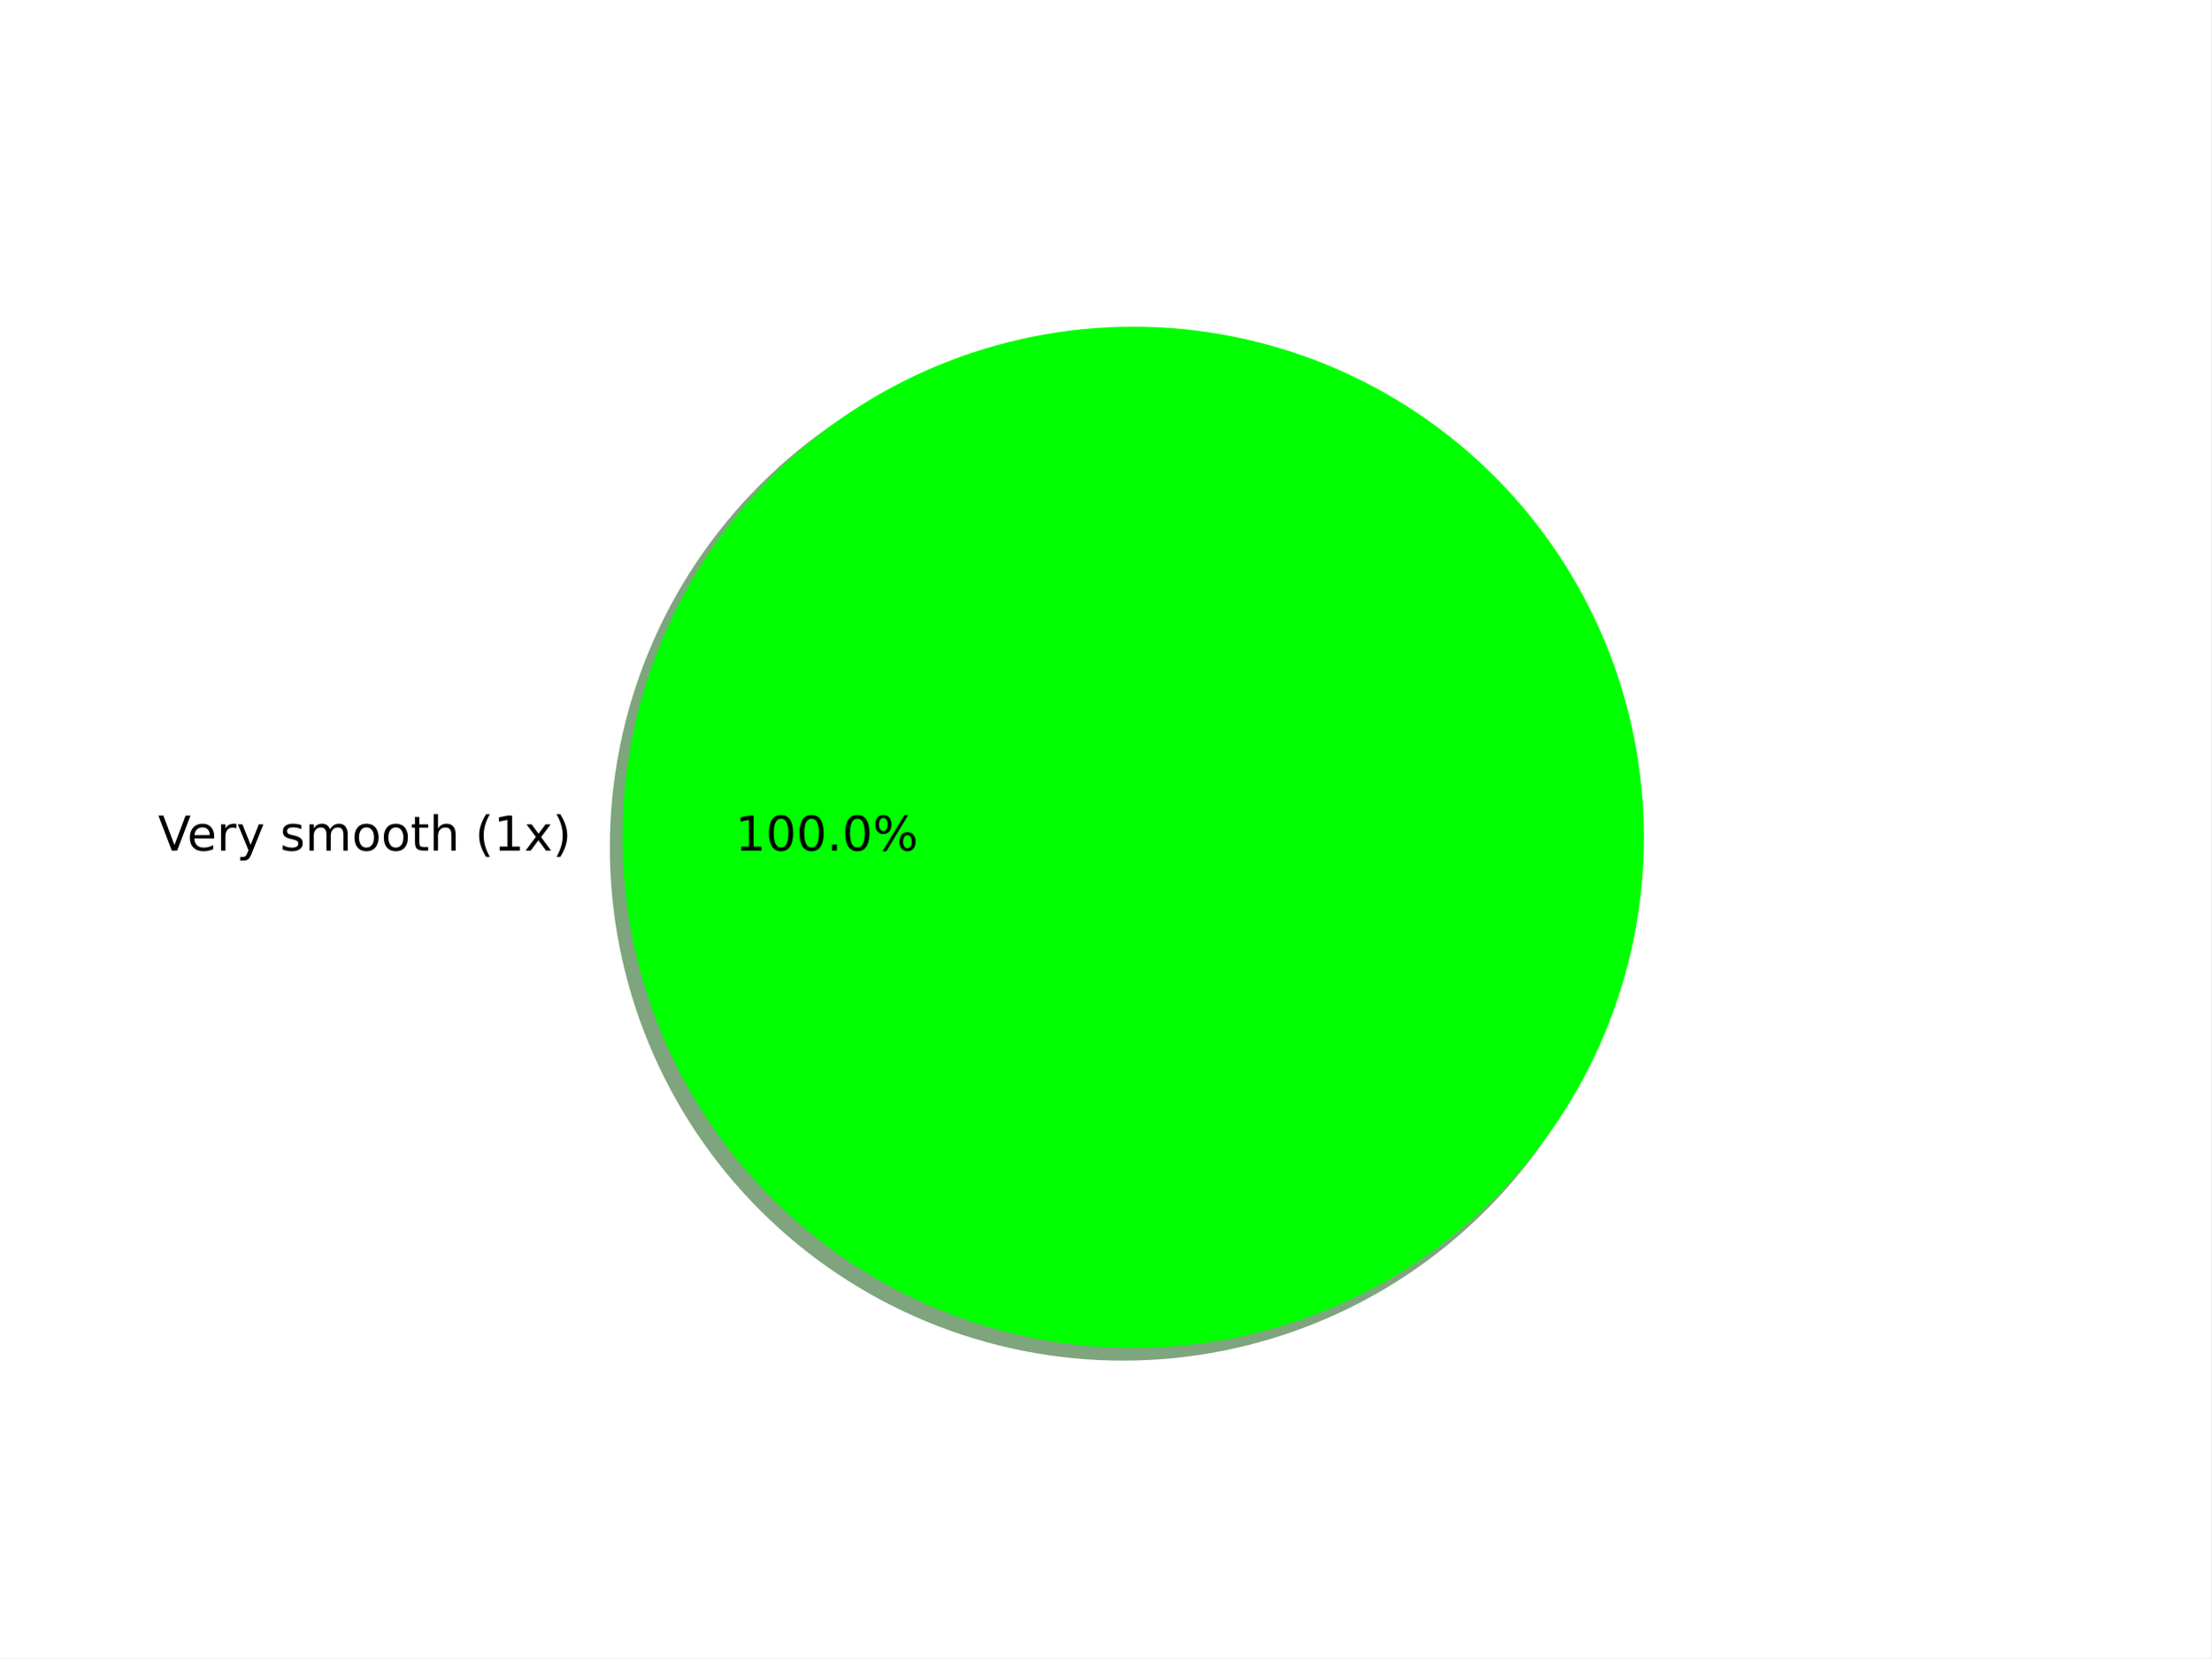
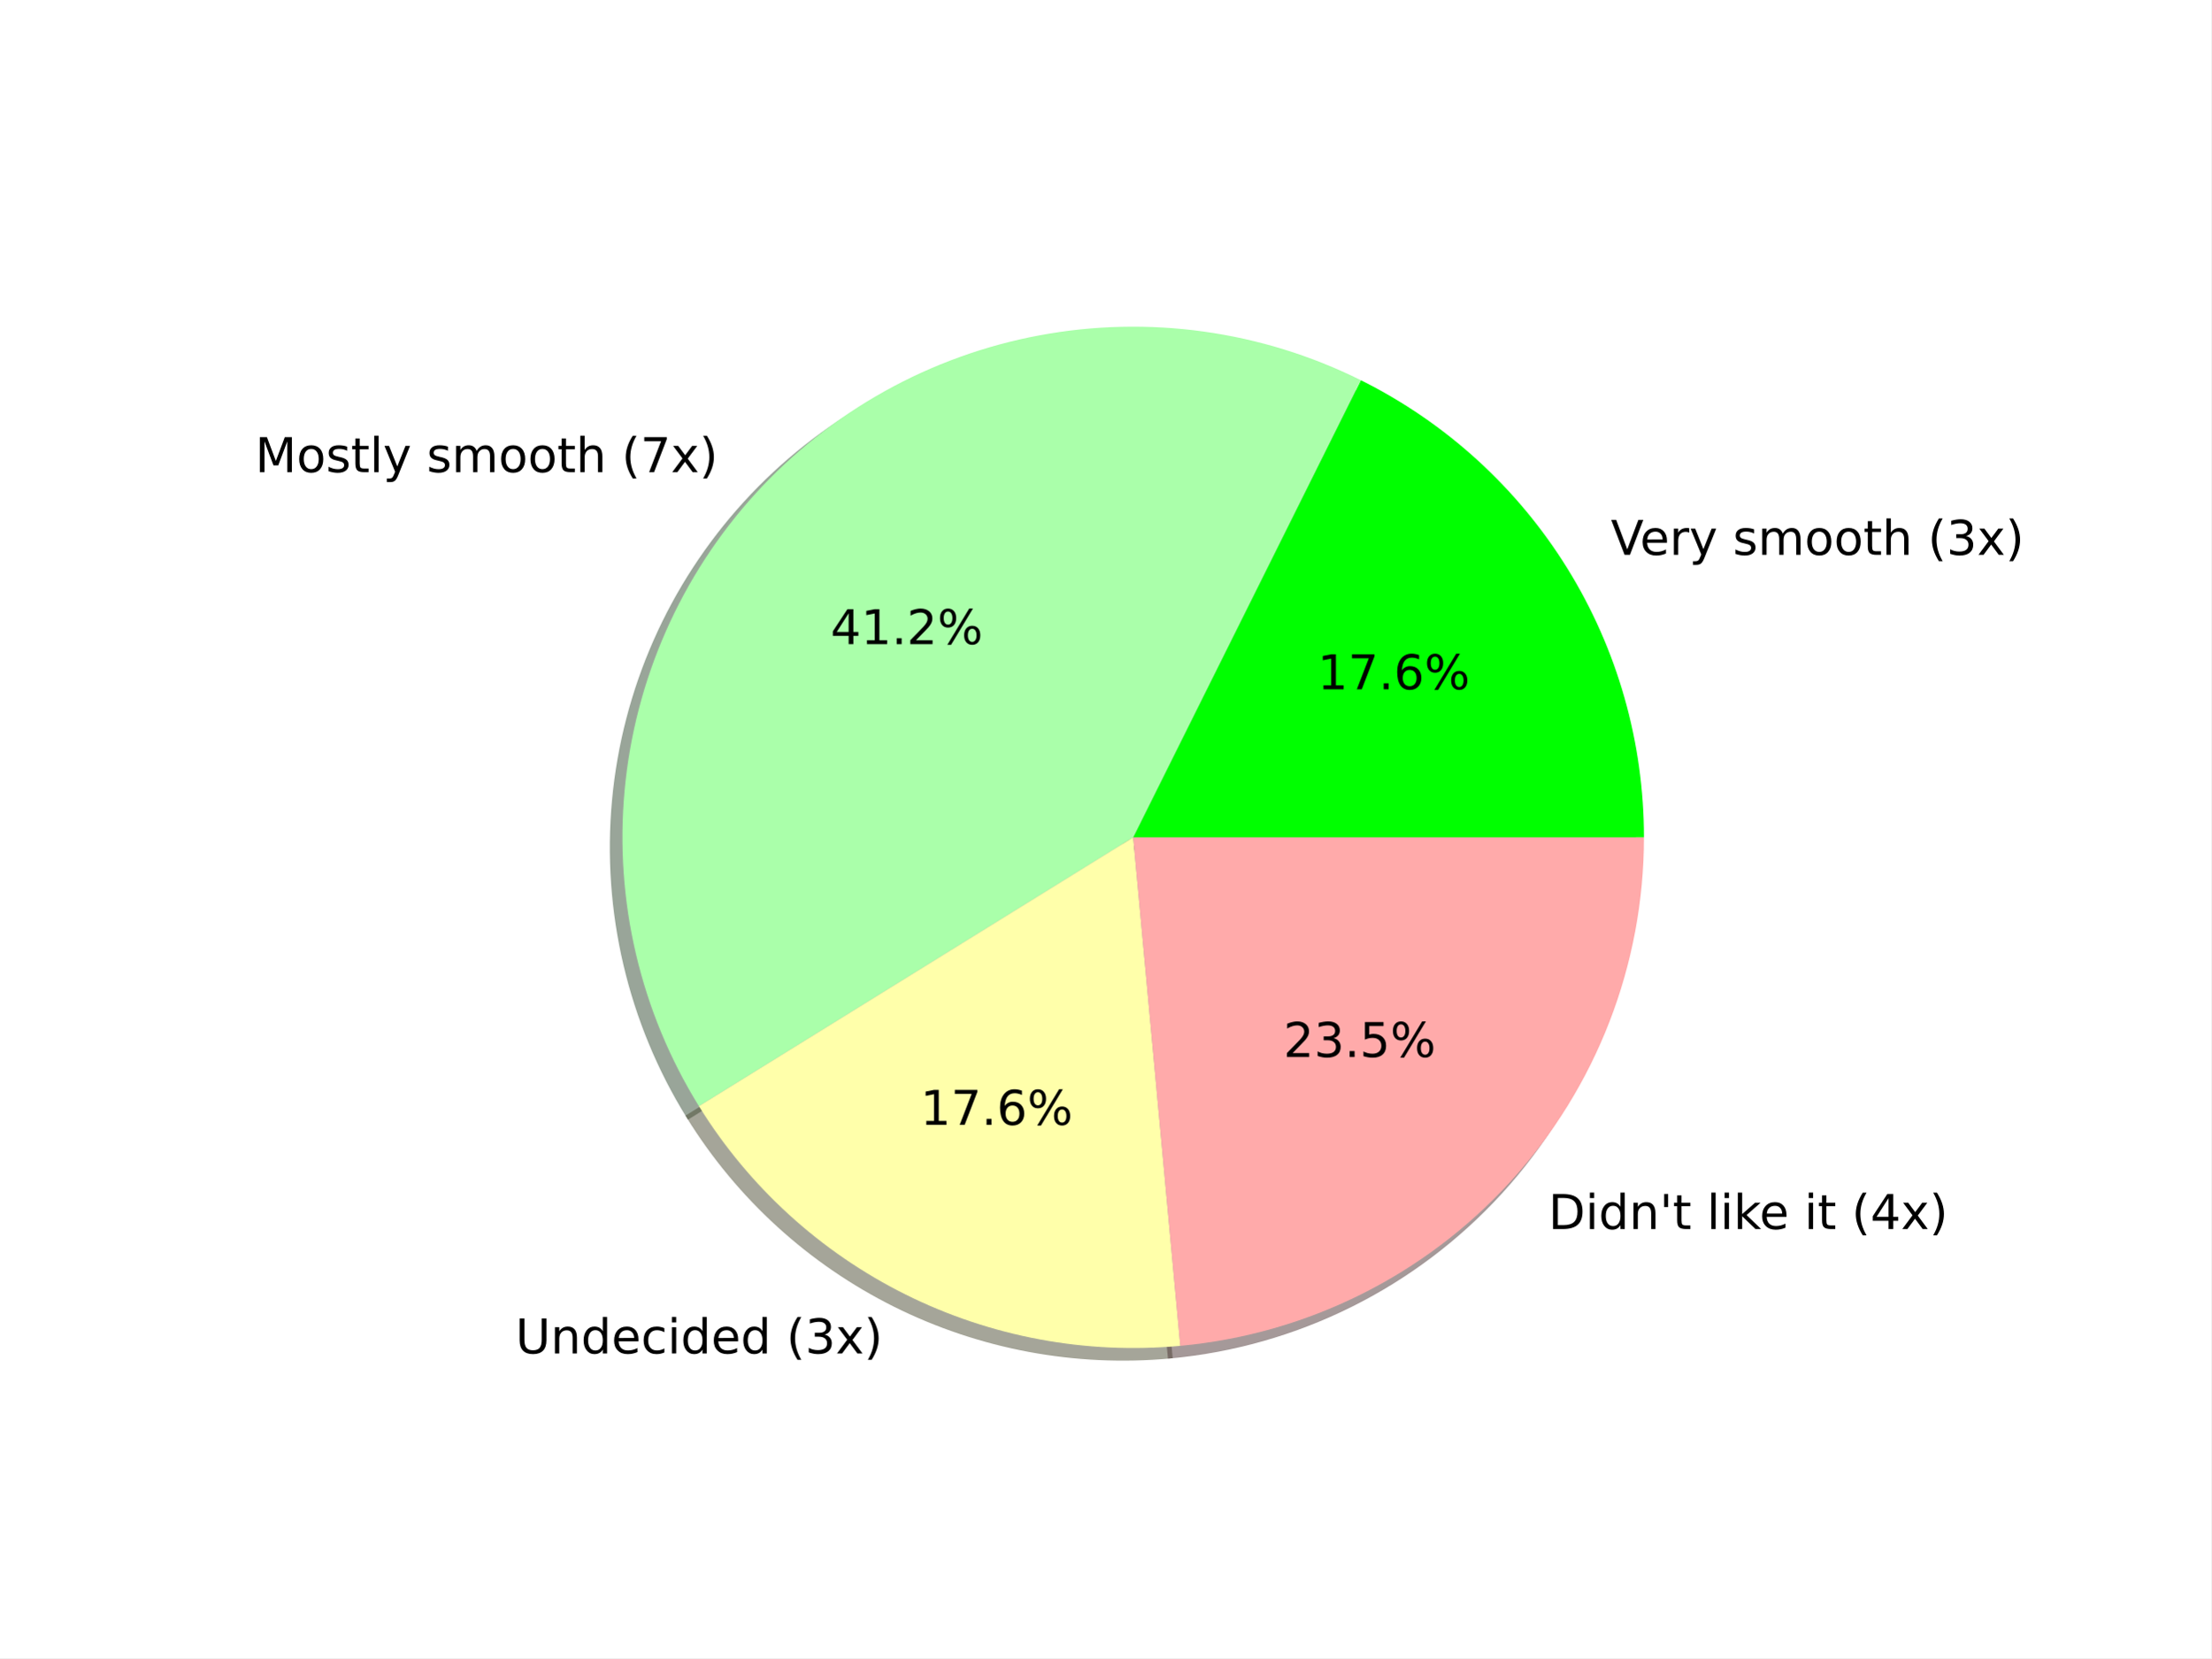
<svg xmlns="http://www.w3.org/2000/svg" xmlns:xlink="http://www.w3.org/1999/xlink" width="460.8pt" height="345.6pt" viewBox="0 0 460.8 345.6" version="1.1">
  <defs>
    <style type="text/css">*{stroke-linejoin: round; stroke-linecap: butt}</style>
  </defs>
  <g id="figure_1">
    <g id="patch_1">
      <path d="M 0 345.6  L 460.8 345.6  L 460.8 0  L 0 0  z " style="fill: #ffffff" />
    </g>
    <g id="axes_1">
      <g id="patch_2">
-         <path d="M 340.476 176.657  C 340.476 162.679 337.723 148.836 332.373 135.922  C 327.024 123.008 319.183 111.273 309.299 101.389  C 299.415 91.505 287.68 83.664 274.766 78.315  C 261.852 72.965 248.009 70.212 234.031 70.212  C 220.053 70.212 206.211 72.965 193.296 78.315  C 180.382 83.664 168.647 91.505 158.763 101.389  C 148.879 111.273 141.038 123.008 135.689 135.922  C 130.34 148.836 127.586 162.679 127.586 176.657  C 127.586 190.635 130.34 204.477 135.689 217.392  C 141.038 230.306 148.879 242.041 158.763 251.925  C 168.647 261.809 180.382 269.65 193.296 274.999  C 206.211 280.348 220.053 283.102 234.031 283.102  C 248.009 283.102 261.852 280.348 274.766 274.999  C 287.68 269.65 299.415 261.809 309.299 251.925  C 319.183 242.041 327.024 230.306 332.373 217.392  C 337.723 204.477 340.476 190.635 340.476 176.657  M 234.031 176.657  M 340.476 176.657  z " style="fill: #004c00; opacity: 0.5; stroke: #004c00; stroke-linejoin: miter" />
+         <path d="M 340.476 176.657  C 340.476 156.861 334.954 137.452 324.532 120.621  C 314.111 103.79 299.198 90.195 281.478 81.371  L 234.031 176.657  L 340.476 176.657  z " style="fill: #004c00; opacity: 0.5; stroke: #004c00; stroke-linejoin: miter" />
      </g>
      <g id="patch_3">
-         <path d="M 342.605 174.528  C 342.605 160.55 339.851 146.708 334.502 133.793  C 329.153 120.879 321.312 109.144 311.428 99.26  C 301.544 89.376 289.809 81.535 276.895 76.186  C 263.98 70.837 250.138 68.083 236.16 68.083  C 222.182 68.083 208.34 70.837 195.425 76.186  C 182.511 81.535 170.776 89.376 160.892 99.26  C 151.008 109.144 143.167 120.879 137.818 133.793  C 132.469 146.708 129.715 160.55 129.715 174.528  C 129.715 188.506 132.469 202.348 137.818 215.263  C 143.167 228.177 151.008 239.912 160.892 249.796  C 170.776 259.68 182.511 267.521 195.425 272.87  C 208.34 278.219 222.182 280.973 236.16 280.973  C 250.138 280.973 263.98 278.219 276.895 272.87  C 289.809 267.521 301.544 259.68 311.428 249.796  C 321.312 239.912 329.153 228.177 334.502 215.263  C 339.851 202.348 342.605 188.506 342.605 174.528  M 236.16 174.528  M 342.605 174.528  z " style="fill: #00ff00" />
+         <path d="M 281.478 81.371  C 260.757 71.054 237.225 67.771 214.472 72.025  C 191.719 76.278 170.962 87.839 155.367 104.946  C 139.773 122.052 130.176 143.787 128.04 166.835  C 125.905 189.884 131.344 213.012 143.53 232.693  L 234.031 176.657  L 281.478 81.371  z " style="fill: #334c33; opacity: 0.5; stroke: #334c33; stroke-linejoin: miter" />
+       </g>
+       <g id="patch_4">
+         <path d="M 143.53 232.693  C 153.951 249.524 168.864 263.119 186.585 271.942  C 204.305 280.766 224.141 284.474 243.853 282.648  L 234.031 176.657  L 143.53 232.693  z " style="fill: #4c4c33; opacity: 0.5; stroke: #4c4c33; stroke-linejoin: miter" />
+       </g>
+       <g id="patch_5">
+         <path d="M 243.853 282.648  C 270.262 280.2 294.827 267.969 312.695 248.368  C 330.563 228.768 340.476 203.18 340.476 176.657  L 234.031 176.657  L 243.853 282.648  z " style="fill: #4c3333; opacity: 0.5; stroke: #4c3333; stroke-linejoin: miter" />
+       </g>
+       <g id="patch_6">
+         <path d="M 342.605 174.528  C 342.605 154.732 337.082 135.323 326.661 118.492  C 316.24 101.661 301.327 88.066 283.607 79.243  L 236.16 174.528  L 342.605 174.528  z " style="fill: #00ff00" />
+       </g>
+       <g id="patch_7">
+         <path d="M 283.607 79.243  C 262.886 68.925 239.354 65.642 216.601 69.896  C 193.847 74.149 173.091 85.71 157.496 102.817  C 141.902 119.923 132.305 141.658 130.169 164.707  C 128.033 187.755 133.473 210.884 145.659 230.564  L 236.16 174.528  L 283.607 79.243  z " style="fill: #aaffaa" />
+       </g>
+       <g id="patch_8">
+         <path d="M 145.659 230.564  C 156.08 247.395 170.993 260.99 188.713 269.813  C 206.434 278.637 226.27 282.345 245.981 280.519  L 236.16 174.528  L 145.659 230.564  z " style="fill: #ffffaa" />
+       </g>
+       <g id="patch_9">
+         <path d="M 245.981 280.519  C 272.391 278.072 296.955 265.84 314.824 246.239  C 332.692 226.639 342.605 201.051 342.605 174.528  L 236.16 174.528  L 245.981 280.519  z " style="fill: #ffaaaa" />
      </g>
      <g id="matplotlib.axis_1" />
      <g id="matplotlib.axis_2" />
      <g id="text_1">
-         <g transform="translate(32.93635 177.2874)scale(0.1 -0.1)">
+         <g transform="translate(335.7113 115.6478)scale(0.1 -0.1)">
          <defs>
            <path id="DejaVuSans-56" d="M 1831 0  L 50 4666  L 709 4666  L 2188 738  L 3669 4666  L 4325 4666  L 2547 0  L 1831 0  z " transform="scale(0.015625)" />
            <path id="DejaVuSans-65" d="M 3597 1894  L 3597 1613  L 953 1613  Q 991 1019 1311 708  Q 1631 397 2203 397  Q 2534 397 2845 478  Q 3156 559 3463 722  L 3463 178  Q 3153 47 2828 -22  Q 2503 -91 2169 -91  Q 1331 -91 842 396  Q 353 884 353 1716  Q 353 2575 817 3079  Q 1281 3584 2069 3584  Q 2775 3584 3186 3129  Q 3597 2675 3597 1894  z M 3022 2063  Q 3016 2534 2758 2815  Q 2500 3097 2075 3097  Q 1594 3097 1305 2825  Q 1016 2553 972 2059  L 3022 2063  z " transform="scale(0.015625)" />
            <path id="DejaVuSans-72" d="M 2631 2963  Q 2534 3019 2420 3045  Q 2306 3072 2169 3072  Q 1681 3072 1420 2755  Q 1159 2438 1159 1844  L 1159 0  L 581 0  L 581 3500  L 1159 3500  L 1159 2956  Q 1341 3275 1631 3429  Q 1922 3584 2338 3584  Q 2397 3584 2469 3576  Q 2541 3569 2628 3553  L 2631 2963  z " transform="scale(0.015625)" />
            <path id="DejaVuSans-79" d="M 2059 -325  Q 1816 -950 1584 -1140  Q 1353 -1331 966 -1331  L 506 -1331  L 506 -850  L 844 -850  Q 1081 -850 1212 -737  Q 1344 -625 1503 -206  L 1606 56  L 191 3500  L 800 3500  L 1894 763  L 2988 3500  L 3597 3500  L 2059 -325  z " transform="scale(0.015625)" />
            <path id="DejaVuSans-20" transform="scale(0.015625)" />
            <path id="DejaVuSans-73" d="M 2834 3397  L 2834 2853  Q 2591 2978 2328 3040  Q 2066 3103 1784 3103  Q 1356 3103 1142 2972  Q 928 2841 928 2578  Q 928 2378 1081 2264  Q 1234 2150 1697 2047  L 1894 2003  Q 2506 1872 2764 1633  Q 3022 1394 3022 966  Q 3022 478 2636 193  Q 2250 -91 1575 -91  Q 1294 -91 989 -36  Q 684 19 347 128  L 347 722  Q 666 556 975 473  Q 1284 391 1588 391  Q 1994 391 2212 530  Q 2431 669 2431 922  Q 2431 1156 2273 1281  Q 2116 1406 1581 1522  L 1381 1569  Q 847 1681 609 1914  Q 372 2147 372 2553  Q 372 3047 722 3315  Q 1072 3584 1716 3584  Q 2034 3584 2315 3537  Q 2597 3491 2834 3397  z " transform="scale(0.015625)" />
            <path id="DejaVuSans-6d" d="M 3328 2828  Q 3544 3216 3844 3400  Q 4144 3584 4550 3584  Q 5097 3584 5394 3201  Q 5691 2819 5691 2113  L 5691 0  L 5113 0  L 5113 2094  Q 5113 2597 4934 2840  Q 4756 3084 4391 3084  Q 3944 3084 3684 2787  Q 3425 2491 3425 1978  L 3425 0  L 2847 0  L 2847 2094  Q 2847 2600 2669 2842  Q 2491 3084 2119 3084  Q 1678 3084 1418 2786  Q 1159 2488 1159 1978  L 1159 0  L 581 0  L 581 3500  L 1159 3500  L 1159 2956  Q 1356 3278 1631 3431  Q 1906 3584 2284 3584  Q 2666 3584 2933 3390  Q 3200 3197 3328 2828  z " transform="scale(0.015625)" />
            <path id="DejaVuSans-6f" d="M 1959 3097  Q 1497 3097 1228 2736  Q 959 2375 959 1747  Q 959 1119 1226 758  Q 1494 397 1959 397  Q 2419 397 2687 759  Q 2956 1122 2956 1747  Q 2956 2369 2687 2733  Q 2419 3097 1959 3097  z M 1959 3584  Q 2709 3584 3137 3096  Q 3566 2609 3566 1747  Q 3566 888 3137 398  Q 2709 -91 1959 -91  Q 1206 -91 779 398  Q 353 888 353 1747  Q 353 2609 779 3096  Q 1206 3584 1959 3584  z " transform="scale(0.015625)" />
            <path id="DejaVuSans-74" d="M 1172 4494  L 1172 3500  L 2356 3500  L 2356 3053  L 1172 3053  L 1172 1153  Q 1172 725 1289 603  Q 1406 481 1766 481  L 2356 481  L 2356 0  L 1766 0  Q 1100 0 847 248  Q 594 497 594 1153  L 594 3053  L 172 3053  L 172 3500  L 594 3500  L 594 4494  L 1172 4494  z " transform="scale(0.015625)" />
            <path id="DejaVuSans-68" d="M 3513 2113  L 3513 0  L 2938 0  L 2938 2094  Q 2938 2591 2744 2837  Q 2550 3084 2163 3084  Q 1697 3084 1428 2787  Q 1159 2491 1159 1978  L 1159 0  L 581 0  L 581 4863  L 1159 4863  L 1159 2956  Q 1366 3272 1645 3428  Q 1925 3584 2291 3584  Q 2894 3584 3203 3211  Q 3513 2838 3513 2113  z " transform="scale(0.015625)" />
            <path id="DejaVuSans-28" d="M 1984 4856  Q 1566 4138 1362 3434  Q 1159 2731 1159 2009  Q 1159 1288 1364 580  Q 1569 -128 1984 -844  L 1484 -844  Q 1016 -109 783 600  Q 550 1309 550 2009  Q 550 2706 781 3412  Q 1013 4119 1484 4856  L 1984 4856  z " transform="scale(0.015625)" />
-             <path id="DejaVuSans-31" d="M 794 531  L 1825 531  L 1825 4091  L 703 3866  L 703 4441  L 1819 4666  L 2450 4666  L 2450 531  L 3481 531  L 3481 0  L 794 0  L 794 531  z " transform="scale(0.015625)" />
+             <path id="DejaVuSans-33" d="M 2597 2516  Q 3050 2419 3304 2112  Q 3559 1806 3559 1356  Q 3559 666 3084 287  Q 2609 -91 1734 -91  Q 1441 -91 1130 -33  Q 819 25 488 141  L 488 750  Q 750 597 1062 519  Q 1375 441 1716 441  Q 2309 441 2620 675  Q 2931 909 2931 1356  Q 2931 1769 2642 2001  Q 2353 2234 1838 2234  L 1294 2234  L 1294 2753  L 1863 2753  Q 2328 2753 2575 2939  Q 2822 3125 2822 3475  Q 2822 3834 2567 4026  Q 2313 4219 1838 4219  Q 1578 4219 1281 4162  Q 984 4106 628 3988  L 628 4550  Q 988 4650 1302 4700  Q 1616 4750 1894 4750  Q 2613 4750 3031 4423  Q 3450 4097 3450 3541  Q 3450 3153 3228 2886  Q 3006 2619 2597 2516  z " transform="scale(0.015625)" />
            <path id="DejaVuSans-78" d="M 3513 3500  L 2247 1797  L 3578 0  L 2900 0  L 1881 1375  L 863 0  L 184 0  L 1544 1831  L 300 3500  L 978 3500  L 1906 2253  L 2834 3500  L 3513 3500  z " transform="scale(0.015625)" />
            <path id="DejaVuSans-29" d="M 513 4856  L 1013 4856  Q 1481 4119 1714 3412  Q 1947 2706 1947 2009  Q 1947 1309 1714 600  Q 1481 -109 1013 -844  L 513 -844  Q 928 -128 1133 580  Q 1338 1288 1338 2009  Q 1338 2731 1133 3434  Q 928 4138 513 4856  z " transform="scale(0.015625)" />
          </defs>
          <use xlink:href="#DejaVuSans-56" />
          <use xlink:href="#DejaVuSans-65" x="60.658" />
          <use xlink:href="#DejaVuSans-72" x="122.182" />
          <use xlink:href="#DejaVuSans-79" x="163.295" />
          <use xlink:href="#DejaVuSans-20" x="222.475" />
          <use xlink:href="#DejaVuSans-73" x="254.262" />
          <use xlink:href="#DejaVuSans-6d" x="306.361" />
          <use xlink:href="#DejaVuSans-6f" x="403.773" />
          <use xlink:href="#DejaVuSans-6f" x="464.955" />
          <use xlink:href="#DejaVuSans-74" x="526.137" />
          <use xlink:href="#DejaVuSans-68" x="565.346" />
          <use xlink:href="#DejaVuSans-20" x="628.725" />
          <use xlink:href="#DejaVuSans-28" x="660.512" />
-           <use xlink:href="#DejaVuSans-31" x="699.525" />
+           <use xlink:href="#DejaVuSans-33" x="699.525" />
          <use xlink:href="#DejaVuSans-78" x="763.148" />
          <use xlink:href="#DejaVuSans-29" x="822.328" />
        </g>
      </g>
      <g id="text_2">
-         <g transform="translate(153.2283 177.2874)scale(0.1 -0.1)">
-           <defs>
-             <path id="DejaVuSans-30" d="M 2034 4250  Q 1547 4250 1301 3770  Q 1056 3291 1056 2328  Q 1056 1369 1301 889  Q 1547 409 2034 409  Q 2525 409 2770 889  Q 3016 1369 3016 2328  Q 3016 3291 2770 3770  Q 2525 4250 2034 4250  z M 2034 4750  Q 2819 4750 3233 4129  Q 3647 3509 3647 2328  Q 3647 1150 3233 529  Q 2819 -91 2034 -91  Q 1250 -91 836 529  Q 422 1150 422 2328  Q 422 3509 836 4129  Q 1250 4750 2034 4750  z " transform="scale(0.015625)" />
+         <g transform="translate(274.5771 143.6658)scale(0.1 -0.1)">
+           <defs>
+             <path id="DejaVuSans-31" d="M 794 531  L 1825 531  L 1825 4091  L 703 3866  L 703 4441  L 1819 4666  L 2450 4666  L 2450 531  L 3481 531  L 3481 0  L 794 0  L 794 531  z " transform="scale(0.015625)" />
+             <path id="DejaVuSans-37" d="M 525 4666  L 3525 4666  L 3525 4397  L 1831 0  L 1172 0  L 2766 4134  L 525 4134  L 525 4666  z " transform="scale(0.015625)" />
            <path id="DejaVuSans-2e" d="M 684 794  L 1344 794  L 1344 0  L 684 0  L 684 794  z " transform="scale(0.015625)" />
+             <path id="DejaVuSans-36" d="M 2113 2584  Q 1688 2584 1439 2293  Q 1191 2003 1191 1497  Q 1191 994 1439 701  Q 1688 409 2113 409  Q 2538 409 2786 701  Q 3034 994 3034 1497  Q 3034 2003 2786 2293  Q 2538 2584 2113 2584  z M 3366 4563  L 3366 3988  Q 3128 4100 2886 4159  Q 2644 4219 2406 4219  Q 1781 4219 1451 3797  Q 1122 3375 1075 2522  Q 1259 2794 1537 2939  Q 1816 3084 2150 3084  Q 2853 3084 3261 2657  Q 3669 2231 3669 1497  Q 3669 778 3244 343  Q 2819 -91 2113 -91  Q 1303 -91 875 529  Q 447 1150 447 2328  Q 447 3434 972 4092  Q 1497 4750 2381 4750  Q 2619 4750 2861 4703  Q 3103 4656 3366 4563  z " transform="scale(0.015625)" />
            <path id="DejaVuSans-25" d="M 4653 2053  Q 4381 2053 4226 1822  Q 4072 1591 4072 1178  Q 4072 772 4226 539  Q 4381 306 4653 306  Q 4919 306 5073 539  Q 5228 772 5228 1178  Q 5228 1588 5073 1820  Q 4919 2053 4653 2053  z M 4653 2450  Q 5147 2450 5437 2106  Q 5728 1763 5728 1178  Q 5728 594 5436 251  Q 5144 -91 4653 -91  Q 4153 -91 3862 251  Q 3572 594 3572 1178  Q 3572 1766 3864 2108  Q 4156 2450 4653 2450  z M 1428 4353  Q 1159 4353 1004 4120  Q 850 3888 850 3481  Q 850 3069 1003 2837  Q 1156 2606 1428 2606  Q 1700 2606 1854 2837  Q 2009 3069 2009 3481  Q 2009 3884 1853 4118  Q 1697 4353 1428 4353  z M 4250 4750  L 4750 4750  L 1831 -91  L 1331 -91  L 4250 4750  z M 1428 4750  Q 1922 4750 2215 4408  Q 2509 4066 2509 3481  Q 2509 2891 2217 2550  Q 1925 2209 1428 2209  Q 931 2209 642 2551  Q 353 2894 353 3481  Q 353 4063 643 4406  Q 934 4750 1428 4750  z " transform="scale(0.015625)" />
          </defs>
          <use xlink:href="#DejaVuSans-31" />
-           <use xlink:href="#DejaVuSans-30" x="63.623" />
-           <use xlink:href="#DejaVuSans-30" x="127.246" />
-           <use xlink:href="#DejaVuSans-2e" x="190.869" />
-           <use xlink:href="#DejaVuSans-30" x="222.656" />
-           <use xlink:href="#DejaVuSans-25" x="286.279" />
+           <use xlink:href="#DejaVuSans-37" x="63.623" />
+           <use xlink:href="#DejaVuSans-2e" x="127.246" />
+           <use xlink:href="#DejaVuSans-36" x="159.033" />
+           <use xlink:href="#DejaVuSans-25" x="222.656" />
+         </g>
+       </g>
+       <g id="text_3">
+         <g transform="translate(53.1706 98.40484)scale(0.1 -0.1)">
+           <defs>
+             <path id="DejaVuSans-4d" d="M 628 4666  L 1569 4666  L 2759 1491  L 3956 4666  L 4897 4666  L 4897 0  L 4281 0  L 4281 4097  L 3078 897  L 2444 897  L 1241 4097  L 1241 0  L 628 0  L 628 4666  z " transform="scale(0.015625)" />
+             <path id="DejaVuSans-6c" d="M 603 4863  L 1178 4863  L 1178 0  L 603 0  L 603 4863  z " transform="scale(0.015625)" />
+           </defs>
+           <use xlink:href="#DejaVuSans-4d" />
+           <use xlink:href="#DejaVuSans-6f" x="86.279" />
+           <use xlink:href="#DejaVuSans-73" x="147.461" />
+           <use xlink:href="#DejaVuSans-74" x="199.561" />
+           <use xlink:href="#DejaVuSans-6c" x="238.77" />
+           <use xlink:href="#DejaVuSans-79" x="266.553" />
+           <use xlink:href="#DejaVuSans-20" x="325.732" />
+           <use xlink:href="#DejaVuSans-73" x="357.52" />
+           <use xlink:href="#DejaVuSans-6d" x="409.619" />
+           <use xlink:href="#DejaVuSans-6f" x="507.031" />
+           <use xlink:href="#DejaVuSans-6f" x="568.213" />
+           <use xlink:href="#DejaVuSans-74" x="629.395" />
+           <use xlink:href="#DejaVuSans-68" x="668.604" />
+           <use xlink:href="#DejaVuSans-20" x="731.982" />
+           <use xlink:href="#DejaVuSans-28" x="763.77" />
+           <use xlink:href="#DejaVuSans-37" x="802.783" />
+           <use xlink:href="#DejaVuSans-78" x="866.406" />
+           <use xlink:href="#DejaVuSans-29" x="925.586" />
+         </g>
+       </g>
+       <g id="text_4">
+         <g transform="translate(173.0782 134.2605)scale(0.1 -0.1)">
+           <defs>
+             <path id="DejaVuSans-34" d="M 2419 4116  L 825 1625  L 2419 1625  L 2419 4116  z M 2253 4666  L 3047 4666  L 3047 1625  L 3713 1625  L 3713 1100  L 3047 1100  L 3047 0  L 2419 0  L 2419 1100  L 313 1100  L 313 1709  L 2253 4666  z " transform="scale(0.015625)" />
+             <path id="DejaVuSans-32" d="M 1228 531  L 3431 531  L 3431 0  L 469 0  L 469 531  Q 828 903 1448 1529  Q 2069 2156 2228 2338  Q 2531 2678 2651 2914  Q 2772 3150 2772 3378  Q 2772 3750 2511 3984  Q 2250 4219 1831 4219  Q 1534 4219 1204 4116  Q 875 4013 500 3803  L 500 4441  Q 881 4594 1212 4672  Q 1544 4750 1819 4750  Q 2544 4750 2975 4387  Q 3406 4025 3406 3419  Q 3406 3131 3298 2873  Q 3191 2616 2906 2266  Q 2828 2175 2409 1742  Q 1991 1309 1228 531  z " transform="scale(0.015625)" />
+           </defs>
+           <use xlink:href="#DejaVuSans-34" />
+           <use xlink:href="#DejaVuSans-31" x="63.623" />
+           <use xlink:href="#DejaVuSans-2e" x="127.246" />
+           <use xlink:href="#DejaVuSans-32" x="159.033" />
+           <use xlink:href="#DejaVuSans-25" x="222.656" />
+         </g>
+       </g>
+       <g id="text_5">
+         <g transform="translate(107.4219 282.1014)scale(0.1 -0.1)">
+           <defs>
+             <path id="DejaVuSans-55" d="M 556 4666  L 1191 4666  L 1191 1831  Q 1191 1081 1462 751  Q 1734 422 2344 422  Q 2950 422 3222 751  Q 3494 1081 3494 1831  L 3494 4666  L 4128 4666  L 4128 1753  Q 4128 841 3676 375  Q 3225 -91 2344 -91  Q 1459 -91 1007 375  Q 556 841 556 1753  L 556 4666  z " transform="scale(0.015625)" />
+             <path id="DejaVuSans-6e" d="M 3513 2113  L 3513 0  L 2938 0  L 2938 2094  Q 2938 2591 2744 2837  Q 2550 3084 2163 3084  Q 1697 3084 1428 2787  Q 1159 2491 1159 1978  L 1159 0  L 581 0  L 581 3500  L 1159 3500  L 1159 2956  Q 1366 3272 1645 3428  Q 1925 3584 2291 3584  Q 2894 3584 3203 3211  Q 3513 2838 3513 2113  z " transform="scale(0.015625)" />
+             <path id="DejaVuSans-64" d="M 2906 2969  L 2906 4863  L 3481 4863  L 3481 0  L 2906 0  L 2906 525  Q 2725 213 2448 61  Q 2172 -91 1784 -91  Q 1150 -91 751 415  Q 353 922 353 1747  Q 353 2572 751 3078  Q 1150 3584 1784 3584  Q 2172 3584 2448 3432  Q 2725 3281 2906 2969  z M 947 1747  Q 947 1113 1208 752  Q 1469 391 1925 391  Q 2381 391 2643 752  Q 2906 1113 2906 1747  Q 2906 2381 2643 2742  Q 2381 3103 1925 3103  Q 1469 3103 1208 2742  Q 947 2381 947 1747  z " transform="scale(0.015625)" />
+             <path id="DejaVuSans-63" d="M 3122 3366  L 3122 2828  Q 2878 2963 2633 3030  Q 2388 3097 2138 3097  Q 1578 3097 1268 2742  Q 959 2388 959 1747  Q 959 1106 1268 751  Q 1578 397 2138 397  Q 2388 397 2633 464  Q 2878 531 3122 666  L 3122 134  Q 2881 22 2623 -34  Q 2366 -91 2075 -91  Q 1284 -91 818 406  Q 353 903 353 1747  Q 353 2603 823 3093  Q 1294 3584 2113 3584  Q 2378 3584 2631 3529  Q 2884 3475 3122 3366  z " transform="scale(0.015625)" />
+             <path id="DejaVuSans-69" d="M 603 3500  L 1178 3500  L 1178 0  L 603 0  L 603 3500  z M 603 4863  L 1178 4863  L 1178 4134  L 603 4134  L 603 4863  z " transform="scale(0.015625)" />
+           </defs>
+           <use xlink:href="#DejaVuSans-55" />
+           <use xlink:href="#DejaVuSans-6e" x="73.193" />
+           <use xlink:href="#DejaVuSans-64" x="136.572" />
+           <use xlink:href="#DejaVuSans-65" x="200.049" />
+           <use xlink:href="#DejaVuSans-63" x="261.572" />
+           <use xlink:href="#DejaVuSans-69" x="316.553" />
+           <use xlink:href="#DejaVuSans-64" x="344.336" />
+           <use xlink:href="#DejaVuSans-65" x="407.812" />
+           <use xlink:href="#DejaVuSans-64" x="469.336" />
+           <use xlink:href="#DejaVuSans-20" x="532.812" />
+           <use xlink:href="#DejaVuSans-28" x="564.6" />
+           <use xlink:href="#DejaVuSans-33" x="603.613" />
+           <use xlink:href="#DejaVuSans-78" x="667.236" />
+           <use xlink:href="#DejaVuSans-29" x="726.416" />
+         </g>
+       </g>
+       <g id="text_6">
+         <g transform="translate(191.8085 234.4587)scale(0.1 -0.1)">
+           <use xlink:href="#DejaVuSans-31" />
+           <use xlink:href="#DejaVuSans-37" x="63.623" />
+           <use xlink:href="#DejaVuSans-2e" x="127.246" />
+           <use xlink:href="#DejaVuSans-36" x="159.033" />
+           <use xlink:href="#DejaVuSans-25" x="222.656" />
+         </g>
+       </g>
+       <g id="text_7">
+         <g transform="translate(322.69 256.1699)scale(0.1 -0.1)">
+           <defs>
+             <path id="DejaVuSans-44" d="M 1259 4147  L 1259 519  L 2022 519  Q 2988 519 3436 956  Q 3884 1394 3884 2338  Q 3884 3275 3436 3711  Q 2988 4147 2022 4147  L 1259 4147  z M 628 4666  L 1925 4666  Q 3281 4666 3915 4102  Q 4550 3538 4550 2338  Q 4550 1131 3912 565  Q 3275 0 1925 0  L 628 0  L 628 4666  z " transform="scale(0.015625)" />
+             <path id="DejaVuSans-27" d="M 1147 4666  L 1147 2931  L 616 2931  L 616 4666  L 1147 4666  z " transform="scale(0.015625)" />
+             <path id="DejaVuSans-6b" d="M 581 4863  L 1159 4863  L 1159 1991  L 2875 3500  L 3609 3500  L 1753 1863  L 3688 0  L 2938 0  L 1159 1709  L 1159 0  L 581 0  L 581 4863  z " transform="scale(0.015625)" />
+           </defs>
+           <use xlink:href="#DejaVuSans-44" />
+           <use xlink:href="#DejaVuSans-69" x="77.002" />
+           <use xlink:href="#DejaVuSans-64" x="104.785" />
+           <use xlink:href="#DejaVuSans-6e" x="168.262" />
+           <use xlink:href="#DejaVuSans-27" x="231.641" />
+           <use xlink:href="#DejaVuSans-74" x="259.131" />
+           <use xlink:href="#DejaVuSans-20" x="298.34" />
+           <use xlink:href="#DejaVuSans-6c" x="330.127" />
+           <use xlink:href="#DejaVuSans-69" x="357.91" />
+           <use xlink:href="#DejaVuSans-6b" x="385.693" />
+           <use xlink:href="#DejaVuSans-65" x="439.979" />
+           <use xlink:href="#DejaVuSans-20" x="501.502" />
+           <use xlink:href="#DejaVuSans-69" x="533.289" />
+           <use xlink:href="#DejaVuSans-74" x="561.072" />
+           <use xlink:href="#DejaVuSans-20" x="600.281" />
+           <use xlink:href="#DejaVuSans-28" x="632.068" />
+           <use xlink:href="#DejaVuSans-34" x="671.082" />
+           <use xlink:href="#DejaVuSans-78" x="734.705" />
+           <use xlink:href="#DejaVuSans-29" x="793.885" />
+         </g>
+       </g>
+       <g id="text_8">
+         <g transform="translate(267.4746 220.3142)scale(0.1 -0.1)">
+           <defs>
+             <path id="DejaVuSans-35" d="M 691 4666  L 3169 4666  L 3169 4134  L 1269 4134  L 1269 2991  Q 1406 3038 1543 3061  Q 1681 3084 1819 3084  Q 2600 3084 3056 2656  Q 3513 2228 3513 1497  Q 3513 744 3044 326  Q 2575 -91 1722 -91  Q 1428 -91 1123 -41  Q 819 9 494 109  L 494 744  Q 775 591 1075 516  Q 1375 441 1709 441  Q 2250 441 2565 725  Q 2881 1009 2881 1497  Q 2881 1984 2565 2268  Q 2250 2553 1709 2553  Q 1456 2553 1204 2497  Q 953 2441 691 2322  L 691 4666  z " transform="scale(0.015625)" />
+           </defs>
+           <use xlink:href="#DejaVuSans-32" />
+           <use xlink:href="#DejaVuSans-33" x="63.623" />
+           <use xlink:href="#DejaVuSans-2e" x="127.246" />
+           <use xlink:href="#DejaVuSans-35" x="159.033" />
+           <use xlink:href="#DejaVuSans-25" x="222.656" />
        </g>
      </g>
    </g>
  </g>
</svg>
